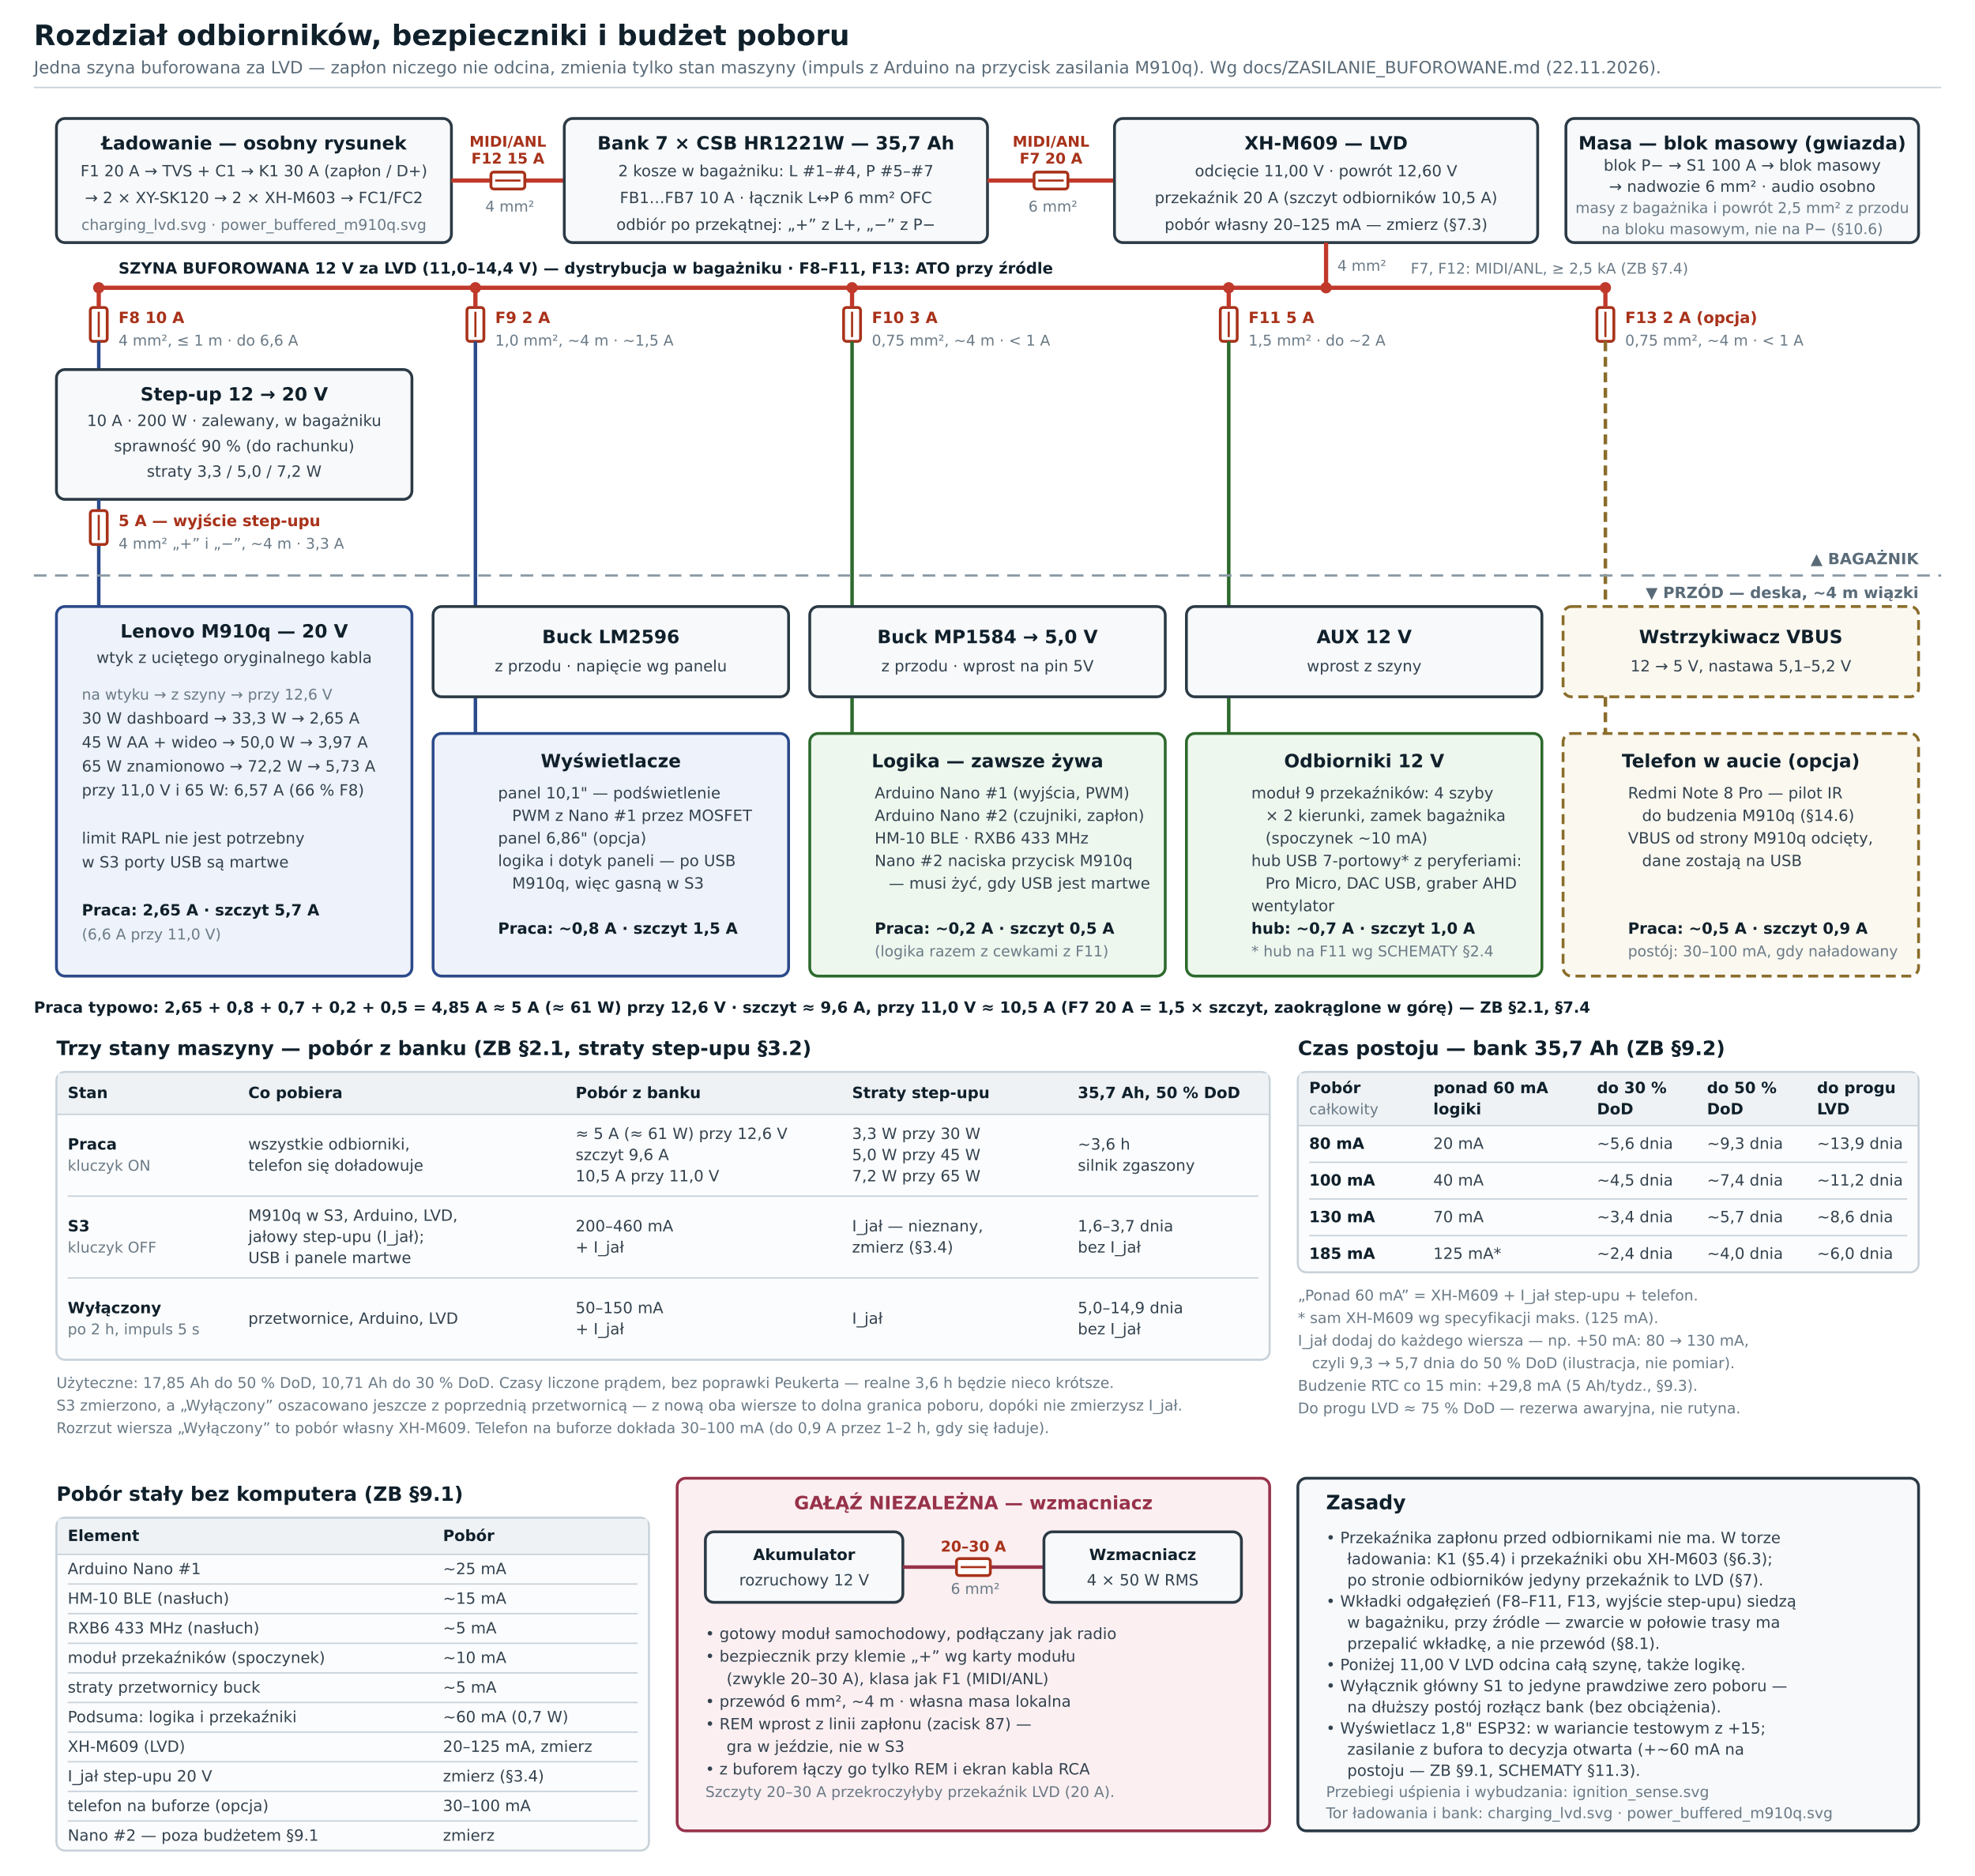
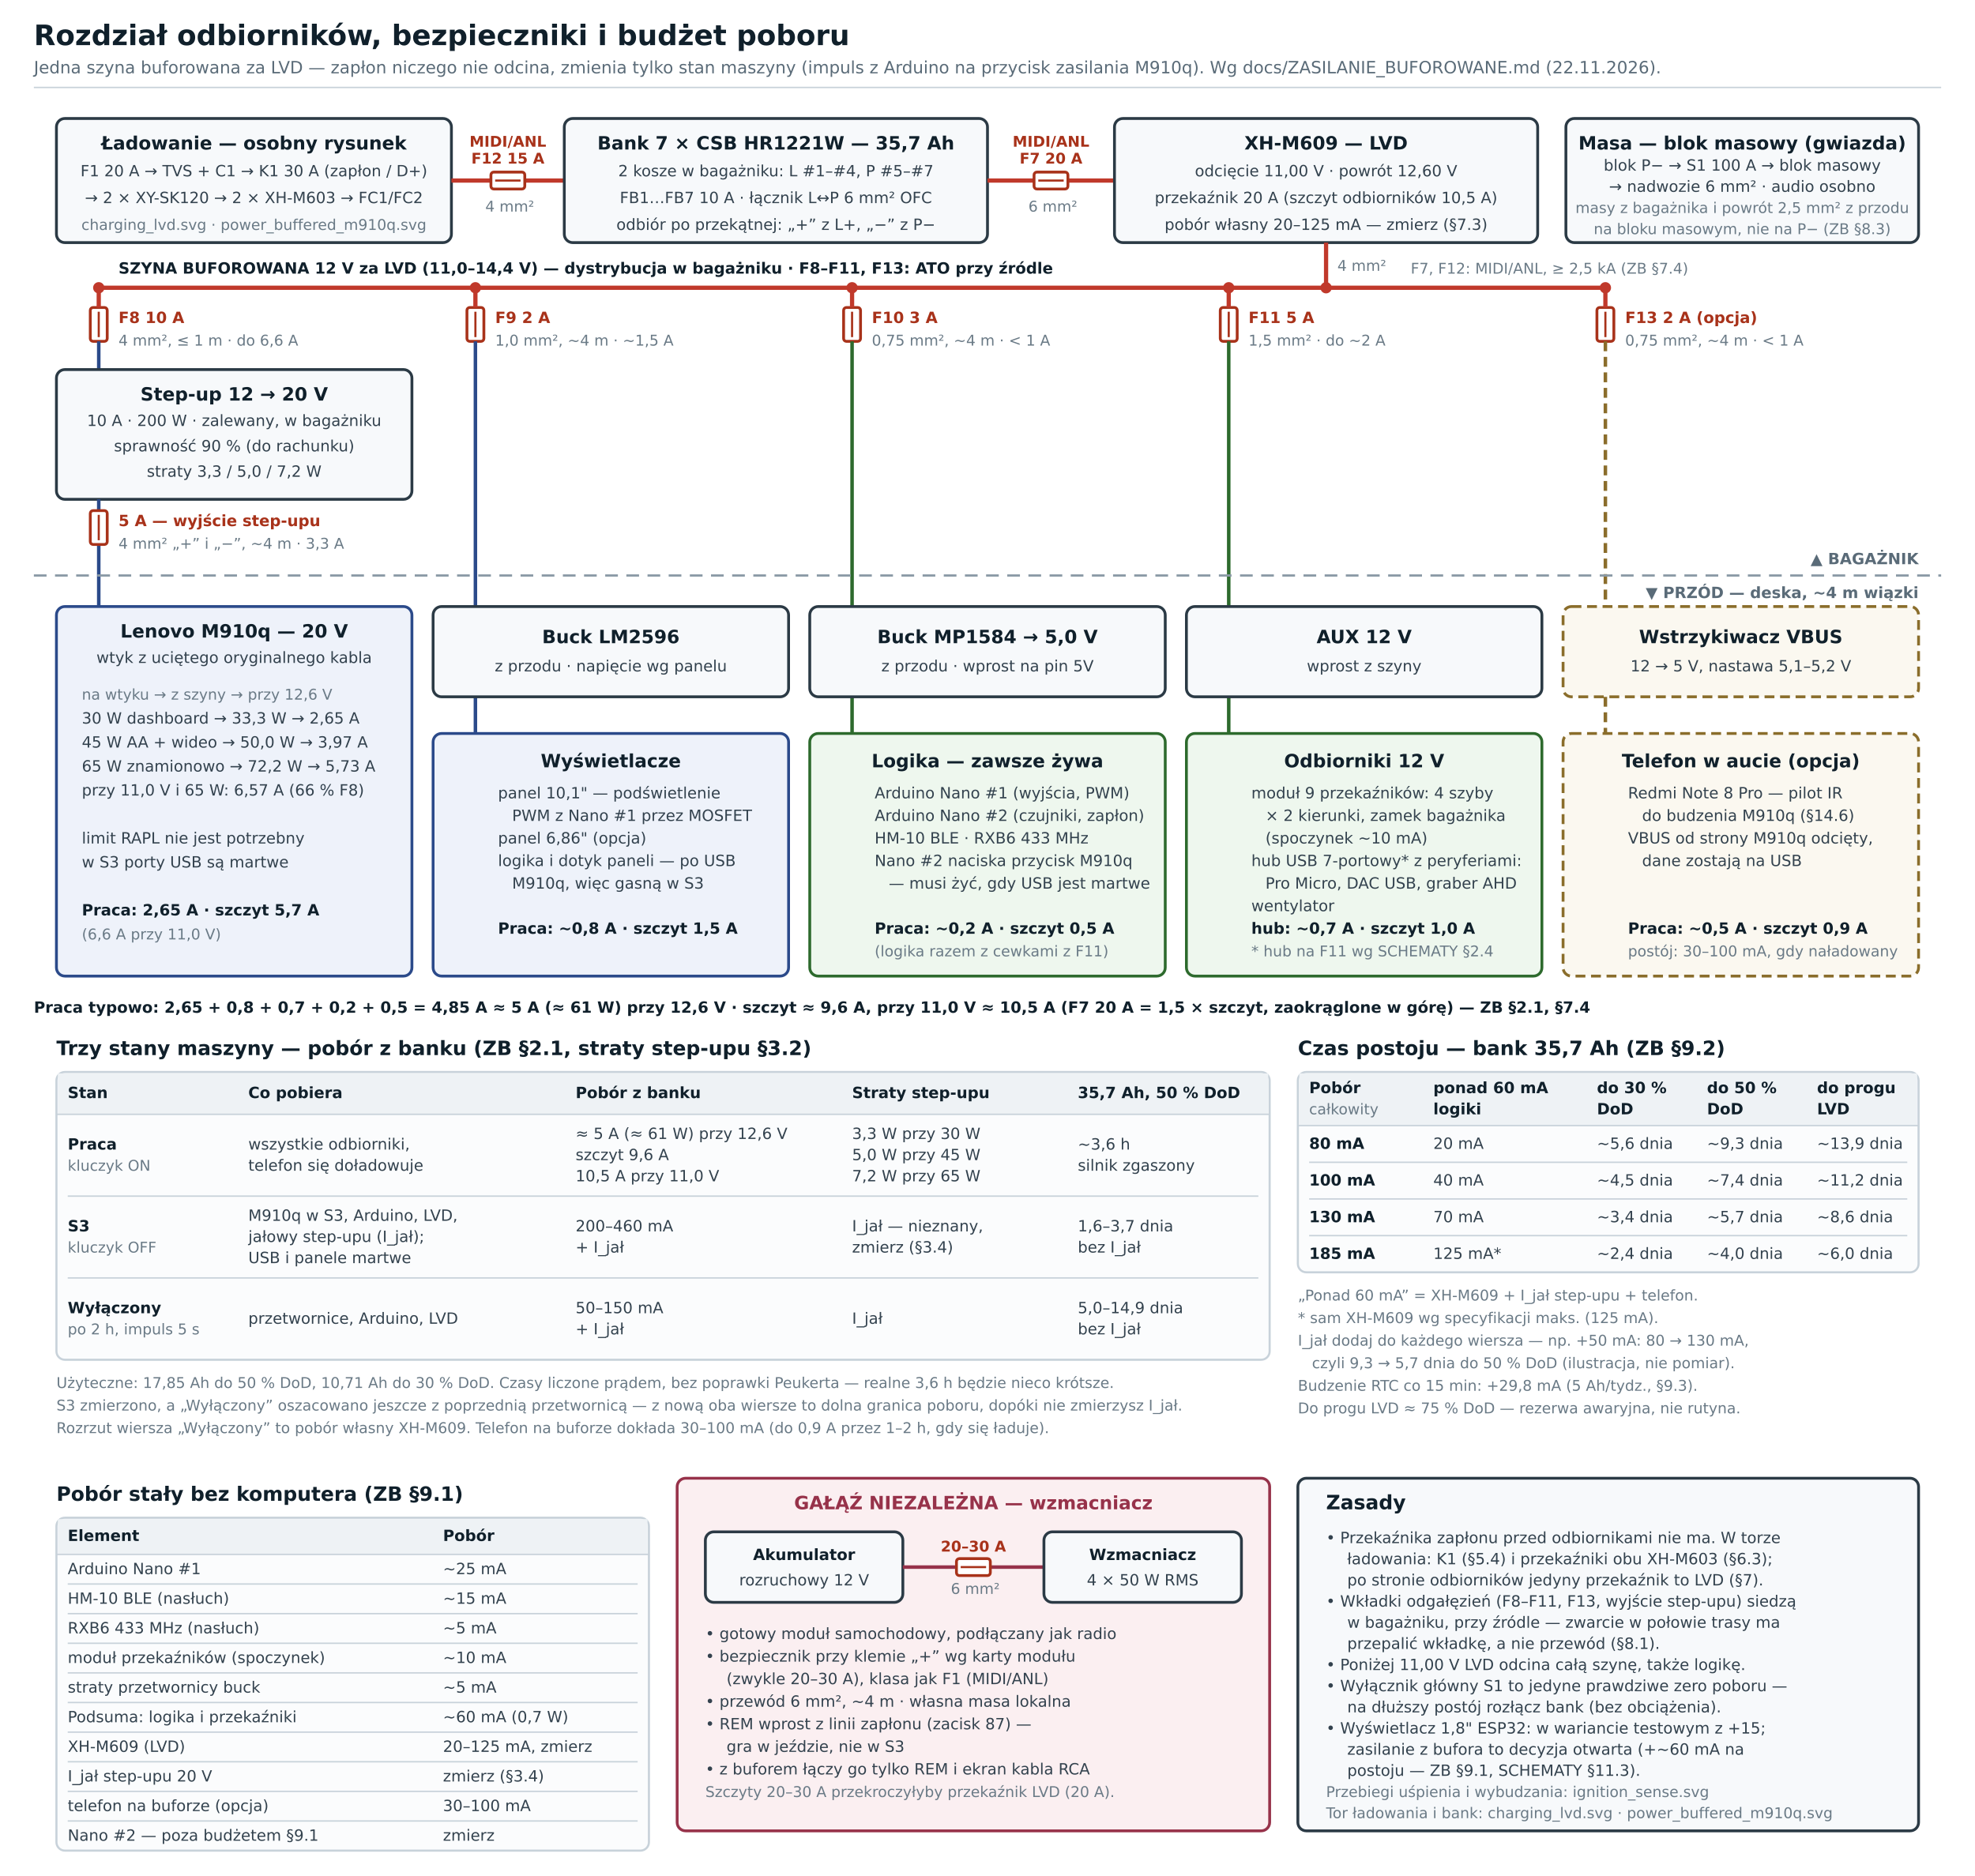
<svg xmlns="http://www.w3.org/2000/svg" width="1400" height="1330" viewBox="0 0 1400 1330" font-family="DejaVu Sans, Verdana, sans-serif">
  <style>
 .bg{fill:#ffffff}
 .box{fill:#f7f9fb;stroke:#2b3a45;stroke-width:2}
 .boxA{fill:#eef7ee;stroke:#2d6a2d;stroke-width:2}
 .boxB{fill:#eef2fa;stroke:#2b4a8a;stroke-width:2}
 .boxC{fill:#fbeff1;stroke:#97324a;stroke-width:2}
 .boxO{fill:#fbf8f0;stroke:#8a6d2b;stroke-width:2;stroke-dasharray:7 4}
 .tbl{fill:#fbfcfd;stroke:#c8d2da;stroke-width:1.5}
 .thd{fill:#eef2f5;stroke:none}
 .rule{stroke:#c8d2da;stroke-width:1}
 .zone{stroke:#8b9aa6;stroke-width:1.6;fill:none;stroke-dasharray:9 6}
 .wire{stroke:#c0392b;stroke-width:3;fill:none}
 .wA{stroke:#2d6a2d;stroke-width:2.5;fill:none}
 .wB{stroke:#2b4a8a;stroke-width:2.5;fill:none}
 .wC{stroke:#97324a;stroke-width:2.5;fill:none}
 .wO{stroke:#8a6d2b;stroke-width:2.5;fill:none;stroke-dasharray:7 4}
 .fs{fill:#ffffff;stroke:#a8321a;stroke-width:2}
 .ttl{font-size:20px;font-weight:bold;fill:#10202b}
 .sub{font-size:12px;fill:#5a6b78}
 .h{font-size:13px;font-weight:bold;fill:#10202b;text-anchor:middle}
 .hl{font-size:14px;font-weight:bold;fill:#10202b}
 .t{font-size:11px;fill:#33424e;text-anchor:middle}
 .tl{font-size:11px;fill:#33424e}
 .tb{font-size:11px;font-weight:bold;fill:#10202b}
 .tbc{font-size:11px;font-weight:bold;fill:#10202b;text-anchor:middle}
 .note{font-size:10.5px;fill:#6a7a86}
 .notec{font-size:10.5px;fill:#6a7a86;text-anchor:middle}
 .notee{font-size:10.5px;fill:#6a7a86;text-anchor:end}
 .fuse{font-size:11px;font-weight:bold;fill:#a8321a}
 .fusec{font-size:10.5px;font-weight:bold;fill:#a8321a;text-anchor:middle}
 .zl{font-size:11px;font-weight:bold;fill:#5a6b78;text-anchor:end}
 .secA{font-size:13px;font-weight:bold;fill:#2d6a2d}
 .secC{font-size:13px;font-weight:bold;fill:#97324a;text-anchor:middle}
</style>
  <rect class="bg" x="0" y="0" width="1400" height="1330" />
  <text class="ttl" x="24" y="32">Rozdział odbiorników, bezpieczniki i budżet poboru</text>
  <text class="sub" x="24" y="52">Jedna szyna buforowana za LVD — zapłon niczego nie odcina, zmienia tylko stan maszyny (impuls z Arduino na przycisk zasilania M910q).  Wg docs/ZASILANIE_BUFOROWANE.md (22.11.2026).</text>
  <line class="rule" x1="24" y1="62" x2="1376" y2="62" />
  <rect class="box" x="40" y="84" width="280" height="88" rx="6" />
  <text class="h" x="180" y="106">Ładowanie — osobny rysunek</text>
  <text class="t" x="180" y="125">F1 20 A → TVS + C1 → K1 30 A (zapłon / D+)</text>
  <text class="t" x="180" y="144">→ 2 × XY-SK120 → 2 × XH-M603 → FC1/FC2</text>
  <text class="notec" x="180" y="163">charging_lvd.svg · power_buffered_m910q.svg</text>
  <path class="wire" d="M320 128 L400 128" />
  <rect class="fs" x="348" y="122" width="24" height="12" rx="2" />
  <line stroke="#a8321a" stroke-width="1.5" x1="351" y1="128" x2="369" y2="128" />
  <text class="fusec" x="360" y="104">MIDI/ANL</text>
  <text class="fusec" x="360" y="116">F12 15 A</text>
  <text class="note" x="344" y="150">4 mm²</text>
  <rect class="box" x="400" y="84" width="300" height="88" rx="6" />
  <text class="h" x="550" y="106">Bank 7 × CSB HR1221W — 35,7 Ah</text>
  <text class="t" x="550" y="125">2 kosze w bagażniku: L #1–#4, P #5–#7</text>
  <text class="t" x="550" y="144">FB1…FB7 10 A · łącznik L↔P 6 mm² OFC</text>
  <text class="t" x="550" y="163">odbiór po przekątnej: „+” z L+, „−” z P−</text>
  <path class="wire" d="M700 128 L790 128" />
  <rect class="fs" x="733" y="122" width="24" height="12" rx="2" />
  <line stroke="#a8321a" stroke-width="1.5" x1="736" y1="128" x2="754" y2="128" />
  <text class="fusec" x="745" y="104">MIDI/ANL</text>
  <text class="fusec" x="745" y="116">F7 20 A</text>
  <text class="note" x="729" y="150">6 mm²</text>
  <rect class="box" x="790" y="84" width="300" height="88" rx="6" />
  <text class="h" x="940" y="106">XH-M609 — LVD</text>
  <text class="t" x="940" y="125">odcięcie 11,00 V · powrót 12,60 V</text>
  <text class="t" x="940" y="144">przekaźnik 20 A (szczyt odbiorników 10,5 A)</text>
  <text class="t" x="940" y="163">pobór własny 20–125 mA — zmierz (§7.3)</text>
  <rect class="box" x="1110" y="84" width="250" height="88" rx="6" />
  <text class="h" x="1235" y="106">Masa — blok masowy (gwiazda)</text>
  <text class="t" x="1235" y="121">blok P− → S1 100 A → blok masowy</text>
  <text class="t" x="1235" y="136">→ nadwozie 6 mm² · audio osobno</text>
  <text class="notec" x="1235" y="151">masy z bagażnika i powrót 2,5 mm² z przodu</text>
-   <text class="notec" x="1235" y="166">na bloku masowym, nie na P− (§10.6)</text>
+   <text class="notec" x="1235" y="166">na bloku masowym, nie na P− (ZB §8.3)</text>
  <path class="wire" d="M940 172 L940 204" />
  <text class="note" x="948" y="192">4 mm²</text>
  <path class="wire" d="M70 204 L1138 204" />
  <circle cx="70" cy="204" r="4" fill="#c0392b" />
  <circle cx="337" cy="204" r="4" fill="#c0392b" />
  <circle cx="604" cy="204" r="4" fill="#c0392b" />
  <circle cx="871" cy="204" r="4" fill="#c0392b" />
  <circle cx="1138" cy="204" r="4" fill="#c0392b" />
  <circle cx="940" cy="204" r="4" fill="#c0392b" />
  <text class="tb" x="84" y="194">SZYNA BUFOROWANA 12 V za LVD (11,0–14,4 V) — dystrybucja w bagażniku · F8–F11, F13: ATO przy źródle</text>
  <text class="note" x="1000" y="194">F7, F12: MIDI/ANL, ≥ 2,5 kA (ZB §7.4)</text>
  <rect class="fs" x="64" y="218" width="12" height="24" rx="2" />
  <line stroke="#a8321a" stroke-width="1.5" x1="70" y1="221" x2="70" y2="239" />
  <text class="fuse" x="84" y="229">F8 10 A</text>
  <text class="note" x="84" y="245">4 mm², ≤ 1 m · do 6,6 A</text>
  <rect class="fs" x="331" y="218" width="12" height="24" rx="2" />
  <line stroke="#a8321a" stroke-width="1.5" x1="337" y1="221" x2="337" y2="239" />
  <text class="fuse" x="351" y="229">F9 2 A</text>
  <text class="note" x="351" y="245">1,0 mm², ~4 m · ~1,5 A</text>
  <rect class="fs" x="598" y="218" width="12" height="24" rx="2" />
  <line stroke="#a8321a" stroke-width="1.5" x1="604" y1="221" x2="604" y2="239" />
  <text class="fuse" x="618" y="229">F10 3 A</text>
  <text class="note" x="618" y="245">0,75 mm², ~4 m · &lt; 1 A</text>
  <rect class="fs" x="865" y="218" width="12" height="24" rx="2" />
  <line stroke="#a8321a" stroke-width="1.5" x1="871" y1="221" x2="871" y2="239" />
  <text class="fuse" x="885" y="229">F11 5 A</text>
  <text class="note" x="885" y="245">1,5 mm² · do ~2 A</text>
  <rect class="fs" x="1132" y="218" width="12" height="24" rx="2" />
  <line stroke="#a8321a" stroke-width="1.5" x1="1138" y1="221" x2="1138" y2="239" />
  <text class="fuse" x="1152" y="229">F13 2 A (opcja)</text>
  <text class="note" x="1152" y="245">0,75 mm², ~4 m · &lt; 1 A</text>
  <path class="wire" d="M70 204 L70 218" />
  <path class="wB" d="M70 242 L70 262" />
  <rect class="box" x="40" y="262" width="252" height="92" rx="6" />
  <text class="h" x="166.0" y="284">Step-up 12 → 20 V</text>
  <text class="t" x="166.0" y="302">10 A · 200 W · zalewany, w bagażniku</text>
  <text class="t" x="166.0" y="320">sprawność 90 % (do rachunku)</text>
  <text class="t" x="166.0" y="338">straty 3,3 / 5,0 / 7,2 W</text>
  <path class="wB" d="M70 354 L70 430" />
  <rect class="fs" x="64" y="362" width="12" height="24" rx="2" />
  <line stroke="#a8321a" stroke-width="1.5" x1="70" y1="365" x2="70" y2="383" />
  <text class="fuse" x="84" y="373">5 A — wyjście step-upu</text>
  <text class="note" x="84" y="389">4 mm² „+” i „−”, ~4 m · 3,3 A</text>
  <path class="wire" d="M337 204 L337 218" />
  <path class="wB" d="M337 242 L337 430" />
  <path class="wB" d="M337 494 L337 520" />
  <path class="wire" d="M604 204 L604 218" />
  <path class="wA" d="M604 242 L604 430" />
  <path class="wA" d="M604 494 L604 520" />
  <path class="wire" d="M871 204 L871 218" />
  <path class="wA" d="M871 242 L871 430" />
  <path class="wA" d="M871 494 L871 520" />
  <path class="wire" d="M1138 204 L1138 218" />
  <path class="wO" d="M1138 242 L1138 430" />
  <path class="wO" d="M1138 494 L1138 520" />
  <line class="zone" x1="24" y1="408" x2="1376" y2="408" />
  <text class="zl" x="1360" y="400">▲ BAGAŻNIK</text>
  <text class="zl" x="1360" y="424">▼ PRZÓD — deska, ~4 m wiązki</text>
  <rect class="boxB" x="40" y="430" width="252" height="262" rx="6" />
  <text class="h" x="166.0" y="452">Lenovo M910q — 20 V</text>
  <text class="t" x="166.0" y="470">wtyk z uciętego oryginalnego kabla</text>
  <text class="note" x="58" y="496">na wtyku → z szyny → przy 12,6 V</text>
  <text class="tl" x="58" y="513">30 W dashboard → 33,3 W → 2,65 A</text>
  <text class="tl" x="58" y="530">45 W AA + wideo → 50,0 W → 3,97 A</text>
  <text class="tl" x="58" y="547">65 W znamionowo → 72,2 W → 5,73 A</text>
  <text class="tl" x="58" y="564">przy 11,0 V i 65 W: 6,57 A (66 % F8)</text>
  <text class="tl" x="58" y="598">limit RAPL nie jest potrzebny</text>
  <text class="tl" x="58" y="615">w S3 porty USB są martwe</text>
  <text class="tb" x="58" y="649">Praca: 2,65 A · szczyt 5,7 A</text>
  <text class="note" x="58" y="666">(6,6 A przy 11,0 V)</text>
  <rect class="box" x="307" y="430" width="252" height="64" rx="6" />
  <text class="h" x="433.0" y="456">Buck LM2596</text>
  <text class="t" x="433.0" y="476">z przodu · napięcie wg panelu</text>
  <rect class="boxB" x="307" y="520" width="252" height="172" rx="6" />
  <text class="h" x="433.0" y="544">Wyświetlacze</text>
  <text class="tl" x="353" y="566">panel 10,1" — podświetlenie</text>
  <text class="tl" x="363" y="582">PWM z Nano #1 przez MOSFET</text>
  <text class="tl" x="353" y="598">panel 6,86" (opcja)</text>
  <text class="tl" x="353" y="614">logika i dotyk paneli — po USB</text>
  <text class="tl" x="363" y="630">M910q, więc gasną w S3</text>
  <text class="tb" x="353" y="662">Praca: ~0,8 A · szczyt 1,5 A</text>
  <rect class="box" x="574" y="430" width="252" height="64" rx="6" />
  <text class="h" x="700.0" y="456">Buck MP1584 → 5,0 V</text>
  <text class="t" x="700.0" y="476">z przodu · wprost na pin 5V</text>
  <rect class="boxA" x="574" y="520" width="252" height="172" rx="6" />
  <text class="h" x="700.0" y="544">Logika — zawsze żywa</text>
  <text class="tl" x="620" y="566">Arduino Nano #1 (wyjścia, PWM)</text>
  <text class="tl" x="620" y="582">Arduino Nano #2 (czujniki, zapłon)</text>
  <text class="tl" x="620" y="598">HM-10 BLE · RXB6 433 MHz</text>
  <text class="tl" x="620" y="614">Nano #2 naciska przycisk M910q</text>
  <text class="tl" x="630" y="630">— musi żyć, gdy USB jest martwe</text>
  <text class="tb" x="620" y="662">Praca: ~0,2 A · szczyt 0,5 A</text>
  <text class="note" x="620" y="678">(logika razem z cewkami z F11)</text>
  <rect class="box" x="841" y="430" width="252" height="64" rx="6" />
  <text class="h" x="967.0" y="456">AUX 12 V</text>
  <text class="t" x="967.0" y="476">wprost z szyny</text>
  <rect class="boxA" x="841" y="520" width="252" height="172" rx="6" />
  <text class="h" x="967.0" y="544">Odbiorniki 12 V</text>
  <text class="tl" x="887" y="566">moduł 9 przekaźników: 4 szyby</text>
  <text class="tl" x="897" y="582">× 2 kierunki, zamek bagażnika</text>
  <text class="tl" x="897" y="598">(spoczynek ~10 mA)</text>
  <text class="tl" x="887" y="614">hub USB 7-portowy* z peryferiami:</text>
  <text class="tl" x="897" y="630">Pro Micro, DAC USB, graber AHD</text>
  <text class="tl" x="887" y="646">wentylator</text>
  <text class="tb" x="887" y="662">hub: ~0,7 A · szczyt 1,0 A</text>
  <text class="note" x="887" y="678">* hub na F11 wg SCHEMATY §2.4</text>
  <rect class="boxO" x="1108" y="430" width="252" height="64" rx="6" />
  <text class="h" x="1234.0" y="456">Wstrzykiwacz VBUS</text>
  <text class="t" x="1234.0" y="476">12 → 5 V, nastawa 5,1–5,2 V</text>
  <rect class="boxO" x="1108" y="520" width="252" height="172" rx="6" />
  <text class="h" x="1234.0" y="544">Telefon w aucie (opcja)</text>
  <text class="tl" x="1154" y="566">Redmi Note 8 Pro — pilot IR</text>
  <text class="tl" x="1164" y="582">do budzenia M910q (§14.6)</text>
  <text class="tl" x="1154" y="598">VBUS od strony M910q odcięty,</text>
  <text class="tl" x="1164" y="614">dane zostają na USB</text>
  <text class="tb" x="1154" y="662">Praca: ~0,5 A · szczyt 0,9 A</text>
  <text class="note" x="1154" y="678">postój: 30–100 mA, gdy naładowany</text>
  <text class="tb" x="24" y="718">Praca typowo: 2,65 + 0,8 + 0,7 + 0,2 + 0,5 = 4,85 A ≈ 5 A (≈ 61 W) przy 12,6 V · szczyt ≈ 9,6 A, przy 11,0 V ≈ 10,5 A (F7 20 A = 1,5 × szczyt, zaokrąglone w górę) — ZB §2.1, §7.4</text>
  <text class="hl" x="40" y="748">Trzy stany maszyny — pobór z banku (ZB §2.1, straty step-upu §3.2)</text>
  <rect class="tbl" x="40" y="760" width="860" height="204" rx="6" />
  <rect class="thd" x="41" y="761" width="858" height="29" />
  <line class="rule" x1="40" y1="790" x2="900" y2="790" />
  <line class="rule" x1="48" y1="848" x2="892" y2="848" />
  <line class="rule" x1="48" y1="906" x2="892" y2="906" />
  <text class="tb" x="48" y="778.5">Stan</text>
  <text class="tb" x="176" y="778.5">Co pobiera</text>
  <text class="tb" x="408" y="778.5">Pobór z banku</text>
  <text class="tb" x="604" y="778.5">Straty step-upu</text>
  <text class="tb" x="764" y="778.5">35,7 Ah, 50 % DoD</text>
  <text class="tb" x="48" y="815.0">Praca</text>
  <text class="note" x="48" y="830.0">kluczyk ON</text>
  <text class="tl" x="176" y="815.0">wszystkie odbiorniki,</text>
  <text class="tl" x="176" y="830.0">telefon się doładowuje</text>
  <text class="tl" x="408" y="807.5">≈ 5 A (≈ 61 W) przy 12,6 V</text>
  <text class="tl" x="408" y="822.5">szczyt 9,6 A</text>
  <text class="tl" x="408" y="837.5">10,5 A przy 11,0 V</text>
  <text class="tl" x="604" y="807.5">3,3 W przy 30 W</text>
  <text class="tl" x="604" y="822.5">5,0 W przy 45 W</text>
  <text class="tl" x="604" y="837.5">7,2 W przy 65 W</text>
  <text class="tl" x="764" y="815.0">~3,6 h</text>
  <text class="tl" x="764" y="830.0">silnik zgaszony</text>
  <text class="tb" x="48" y="873.0">S3</text>
  <text class="note" x="48" y="888.0">kluczyk OFF</text>
  <text class="tl" x="176" y="865.5">M910q w S3, Arduino, LVD,</text>
  <text class="tl" x="176" y="880.5">jałowy step-upu (I_jał);</text>
  <text class="tl" x="176" y="895.5">USB i panele martwe</text>
  <text class="tl" x="408" y="873.0">200–460 mA</text>
  <text class="tl" x="408" y="888.0">+ I_jał</text>
  <text class="tl" x="604" y="873.0">I_jał — nieznany,</text>
  <text class="tl" x="604" y="888.0">zmierz (§3.4)</text>
  <text class="tl" x="764" y="873.0">1,6–3,7 dnia</text>
  <text class="tl" x="764" y="888.0">bez I_jał</text>
  <text class="tb" x="48" y="931.0">Wyłączony</text>
  <text class="note" x="48" y="946.0">po 2 h, impuls 5 s</text>
  <text class="tl" x="176" y="938.5">przetwornice, Arduino, LVD</text>
  <text class="tl" x="408" y="931.0">50–150 mA</text>
  <text class="tl" x="408" y="946.0">+ I_jał</text>
  <text class="tl" x="604" y="938.5">I_jał</text>
  <text class="tl" x="764" y="931.0">5,0–14,9 dnia</text>
  <text class="tl" x="764" y="946.0">bez I_jał</text>
  <text class="note" x="40" y="984">Użyteczne: 17,85 Ah do 50 % DoD, 10,71 Ah do 30 % DoD. Czasy liczone prądem, bez poprawki Peukerta — realne 3,6 h będzie nieco krótsze.</text>
  <text class="note" x="40" y="1000">S3 zmierzono, a „Wyłączony” oszacowano jeszcze z poprzednią przetwornicą — z nową oba wiersze to dolna granica poboru, dopóki nie zmierzysz I_jał.</text>
  <text class="note" x="40" y="1016">Rozrzut wiersza „Wyłączony” to pobór własny XH-M609. Telefon na buforze dokłada 30–100 mA (do 0,9 A przez 1–2 h, gdy się ładuje).</text>
  <text class="hl" x="920" y="748">Czas postoju — bank 35,7 Ah (ZB §9.2)</text>
  <rect class="tbl" x="920" y="760" width="440" height="142" rx="6" />
  <rect class="thd" x="921" y="761" width="438" height="37" />
  <line class="rule" x1="920" y1="798" x2="1360" y2="798" />
  <line class="rule" x1="928" y1="824" x2="1352" y2="824" />
  <line class="rule" x1="928" y1="850" x2="1352" y2="850" />
  <line class="rule" x1="928" y1="876" x2="1352" y2="876" />
  <text class="tb" x="928" y="775.0">Pobór</text>
  <text class="note" x="928" y="790.0">całkowity</text>
  <text class="tb" x="1016" y="775.0">ponad 60 mA</text>
  <text class="tb" x="1016" y="790.0">logiki</text>
  <text class="tb" x="1132" y="775.0">do 30 %</text>
  <text class="tb" x="1132" y="790.0">DoD</text>
  <text class="tb" x="1210" y="775.0">do 50 %</text>
  <text class="tb" x="1210" y="790.0">DoD</text>
  <text class="tb" x="1288" y="775.0">do progu</text>
  <text class="tb" x="1288" y="790.0">LVD</text>
  <text class="tb" x="928" y="814.5">80 mA</text>
  <text class="tl" x="1016" y="814.5">20 mA</text>
  <text class="tl" x="1132" y="814.5">~5,6 dnia</text>
  <text class="tl" x="1210" y="814.5">~9,3 dnia</text>
  <text class="tl" x="1288" y="814.5">~13,9 dnia</text>
  <text class="tb" x="928" y="840.5">100 mA</text>
  <text class="tl" x="1016" y="840.5">40 mA</text>
  <text class="tl" x="1132" y="840.5">~4,5 dnia</text>
  <text class="tl" x="1210" y="840.5">~7,4 dnia</text>
  <text class="tl" x="1288" y="840.5">~11,2 dnia</text>
  <text class="tb" x="928" y="866.5">130 mA</text>
  <text class="tl" x="1016" y="866.5">70 mA</text>
  <text class="tl" x="1132" y="866.5">~3,4 dnia</text>
  <text class="tl" x="1210" y="866.5">~5,7 dnia</text>
  <text class="tl" x="1288" y="866.5">~8,6 dnia</text>
  <text class="tb" x="928" y="892.5">185 mA</text>
  <text class="tl" x="1016" y="892.5">125 mA*</text>
  <text class="tl" x="1132" y="892.5">~2,4 dnia</text>
  <text class="tl" x="1210" y="892.5">~4,0 dnia</text>
  <text class="tl" x="1288" y="892.5">~6,0 dnia</text>
  <text class="note" x="920" y="922">„Ponad 60 mA” = XH-M609 + I_jał step-upu + telefon.</text>
  <text class="note" x="920" y="938">* sam XH-M609 wg specyfikacji maks. (125 mA).</text>
  <text class="note" x="920" y="954">I_jał dodaj do każdego wiersza — np. +50 mA: 80 → 130 mA,</text>
  <text class="note" x="930" y="970">czyli 9,3 → 5,7 dnia do 50 % DoD (ilustracja, nie pomiar).</text>
  <text class="note" x="920" y="986">Budzenie RTC co 15 min: +29,8 mA (5 Ah/tydz., §9.3).</text>
  <text class="note" x="920" y="1002">Do progu LVD ≈ 75 % DoD — rezerwa awaryjna, nie rutyna.</text>
  <text class="hl" x="40" y="1064">Pobór stały bez komputera (ZB §9.1)</text>
  <rect class="tbl" x="40" y="1076" width="420" height="236" rx="6" />
  <rect class="thd" x="41" y="1077" width="418" height="25" />
  <line class="rule" x1="40" y1="1102" x2="460" y2="1102" />
  <line class="rule" x1="48" y1="1123" x2="452" y2="1123" />
  <line class="rule" x1="48" y1="1144" x2="452" y2="1144" />
  <line class="rule" x1="48" y1="1165" x2="452" y2="1165" />
  <line class="rule" x1="48" y1="1186" x2="452" y2="1186" />
  <line class="rule" x1="48" y1="1207" x2="452" y2="1207" />
  <line class="rule" x1="48" y1="1228" x2="452" y2="1228" />
  <line class="rule" x1="48" y1="1249" x2="452" y2="1249" />
  <line class="rule" x1="48" y1="1270" x2="452" y2="1270" />
  <line class="rule" x1="48" y1="1291" x2="452" y2="1291" />
  <text class="tb" x="48" y="1092.5">Element</text>
  <text class="tb" x="314" y="1092.5">Pobór</text>
  <text class="tl" x="48" y="1116.0">Arduino Nano #1</text>
  <text class="tl" x="314" y="1116.0">~25 mA</text>
  <text class="tl" x="48" y="1137.0">HM-10 BLE (nasłuch)</text>
  <text class="tl" x="314" y="1137.0">~15 mA</text>
  <text class="tl" x="48" y="1158.0">RXB6 433 MHz (nasłuch)</text>
  <text class="tl" x="314" y="1158.0">~5 mA</text>
  <text class="tl" x="48" y="1179.0">moduł przekaźników (spoczynek)</text>
  <text class="tl" x="314" y="1179.0">~10 mA</text>
  <text class="tl" x="48" y="1200.0">straty przetwornicy buck</text>
  <text class="tl" x="314" y="1200.0">~5 mA</text>
  <text class="tl" x="48" y="1221.0">Podsuma: logika i przekaźniki</text>
  <text class="tl" x="314" y="1221.0">~60 mA (0,7 W)</text>
  <text class="tl" x="48" y="1242.0">XH-M609 (LVD)</text>
  <text class="tl" x="314" y="1242.0">20–125 mA, zmierz</text>
  <text class="tl" x="48" y="1263.0">I_jał step-upu 20 V</text>
  <text class="tl" x="314" y="1263.0">zmierz (§3.4)</text>
  <text class="tl" x="48" y="1284.0">telefon na buforze (opcja)</text>
  <text class="tl" x="314" y="1284.0">30–100 mA</text>
  <text class="tl" x="48" y="1305.0">Nano #2 — poza budżetem §9.1</text>
  <text class="tl" x="314" y="1305.0">zmierz</text>
  <rect class="boxC" x="480" y="1048" width="420" height="250" rx="6" />
  <text class="secC" x="690.0" y="1070">GAŁĄŹ NIEZALEŻNA — wzmacniacz</text>
  <rect class="box" x="500" y="1086" width="140" height="50" rx="6" />
  <text class="tbc" x="570" y="1106">Akumulator</text>
  <text class="t" x="570" y="1124">rozruchowy 12 V</text>
  <path class="wC" d="M640 1111 L740 1111" />
  <rect class="fs" x="678" y="1105" width="24" height="12" rx="2" />
  <line stroke="#a8321a" stroke-width="1.5" x1="681" y1="1111" x2="699" y2="1111" />
  <text class="fusec" x="690" y="1100">20–30 A</text>
  <text class="note" x="674" y="1130">6 mm²</text>
  <rect class="box" x="740" y="1086" width="140" height="50" rx="6" />
  <text class="tbc" x="810" y="1106">Wzmacniacz</text>
  <text class="t" x="810" y="1124">4 × 50 W RMS</text>
  <text class="tl" x="500" y="1162">• gotowy moduł samochodowy, podłączany jak radio</text>
  <text class="tl" x="500" y="1178">• bezpiecznik przy klemie „+” wg karty modułu</text>
  <text class="tl" x="515" y="1194">(zwykle 20–30 A), klasa jak F1 (MIDI/ANL)</text>
  <text class="tl" x="500" y="1210">• przewód 6 mm², ~4 m · własna masa lokalna</text>
  <text class="tl" x="500" y="1226">• REM wprost z linii zapłonu (zacisk 87) —</text>
  <text class="tl" x="515" y="1242">gra w jeździe, nie w S3</text>
  <text class="tl" x="500" y="1258">• z buforem łączy go tylko REM i ekran kabla RCA</text>
  <text class="note" x="500" y="1274">Szczyty 20–30 A przekroczyłyby przekaźnik LVD (20 A).</text>
  <rect class="box" x="920" y="1048" width="440" height="250" rx="6" />
  <text class="hl" x="940" y="1070">Zasady</text>
  <text class="tl" x="940" y="1094">• Przekaźnika zapłonu przed odbiornikami nie ma. W torze</text>
  <text class="tl" x="955" y="1109">ładowania: K1 (§5.4) i przekaźniki obu XH-M603 (§6.3);</text>
  <text class="tl" x="955" y="1124">po stronie odbiorników jedyny przekaźnik to LVD (§7).</text>
  <text class="tl" x="940" y="1139">• Wkładki odgałęzień (F8–F11, F13, wyjście step-upu) siedzą</text>
  <text class="tl" x="955" y="1154">w bagażniku, przy źródle — zwarcie w połowie trasy ma</text>
  <text class="tl" x="955" y="1169">przepalić wkładkę, a nie przewód (§8.1).</text>
  <text class="tl" x="940" y="1184">• Poniżej 11,00 V LVD odcina całą szynę, także logikę.</text>
  <text class="tl" x="940" y="1199">• Wyłącznik główny S1 to jedyne prawdziwe zero poboru —</text>
  <text class="tl" x="955" y="1214">na dłuższy postój rozłącz bank (bez obciążenia).</text>
  <text class="tl" x="940" y="1229">• Wyświetlacz 1,8" ESP32: w wariancie testowym z +15;</text>
  <text class="tl" x="955" y="1244">zasilanie z bufora to decyzja otwarta (+~60 mA na</text>
  <text class="tl" x="955" y="1259">postoju — ZB §9.1, SCHEMATY §11.3).</text>
  <text class="note" x="940" y="1274">Przebiegi uśpienia i wybudzania: ignition_sense.svg</text>
  <text class="note" x="940" y="1289">Tor ładowania i bank: charging_lvd.svg · power_buffered_m910q.svg</text>
</svg>
